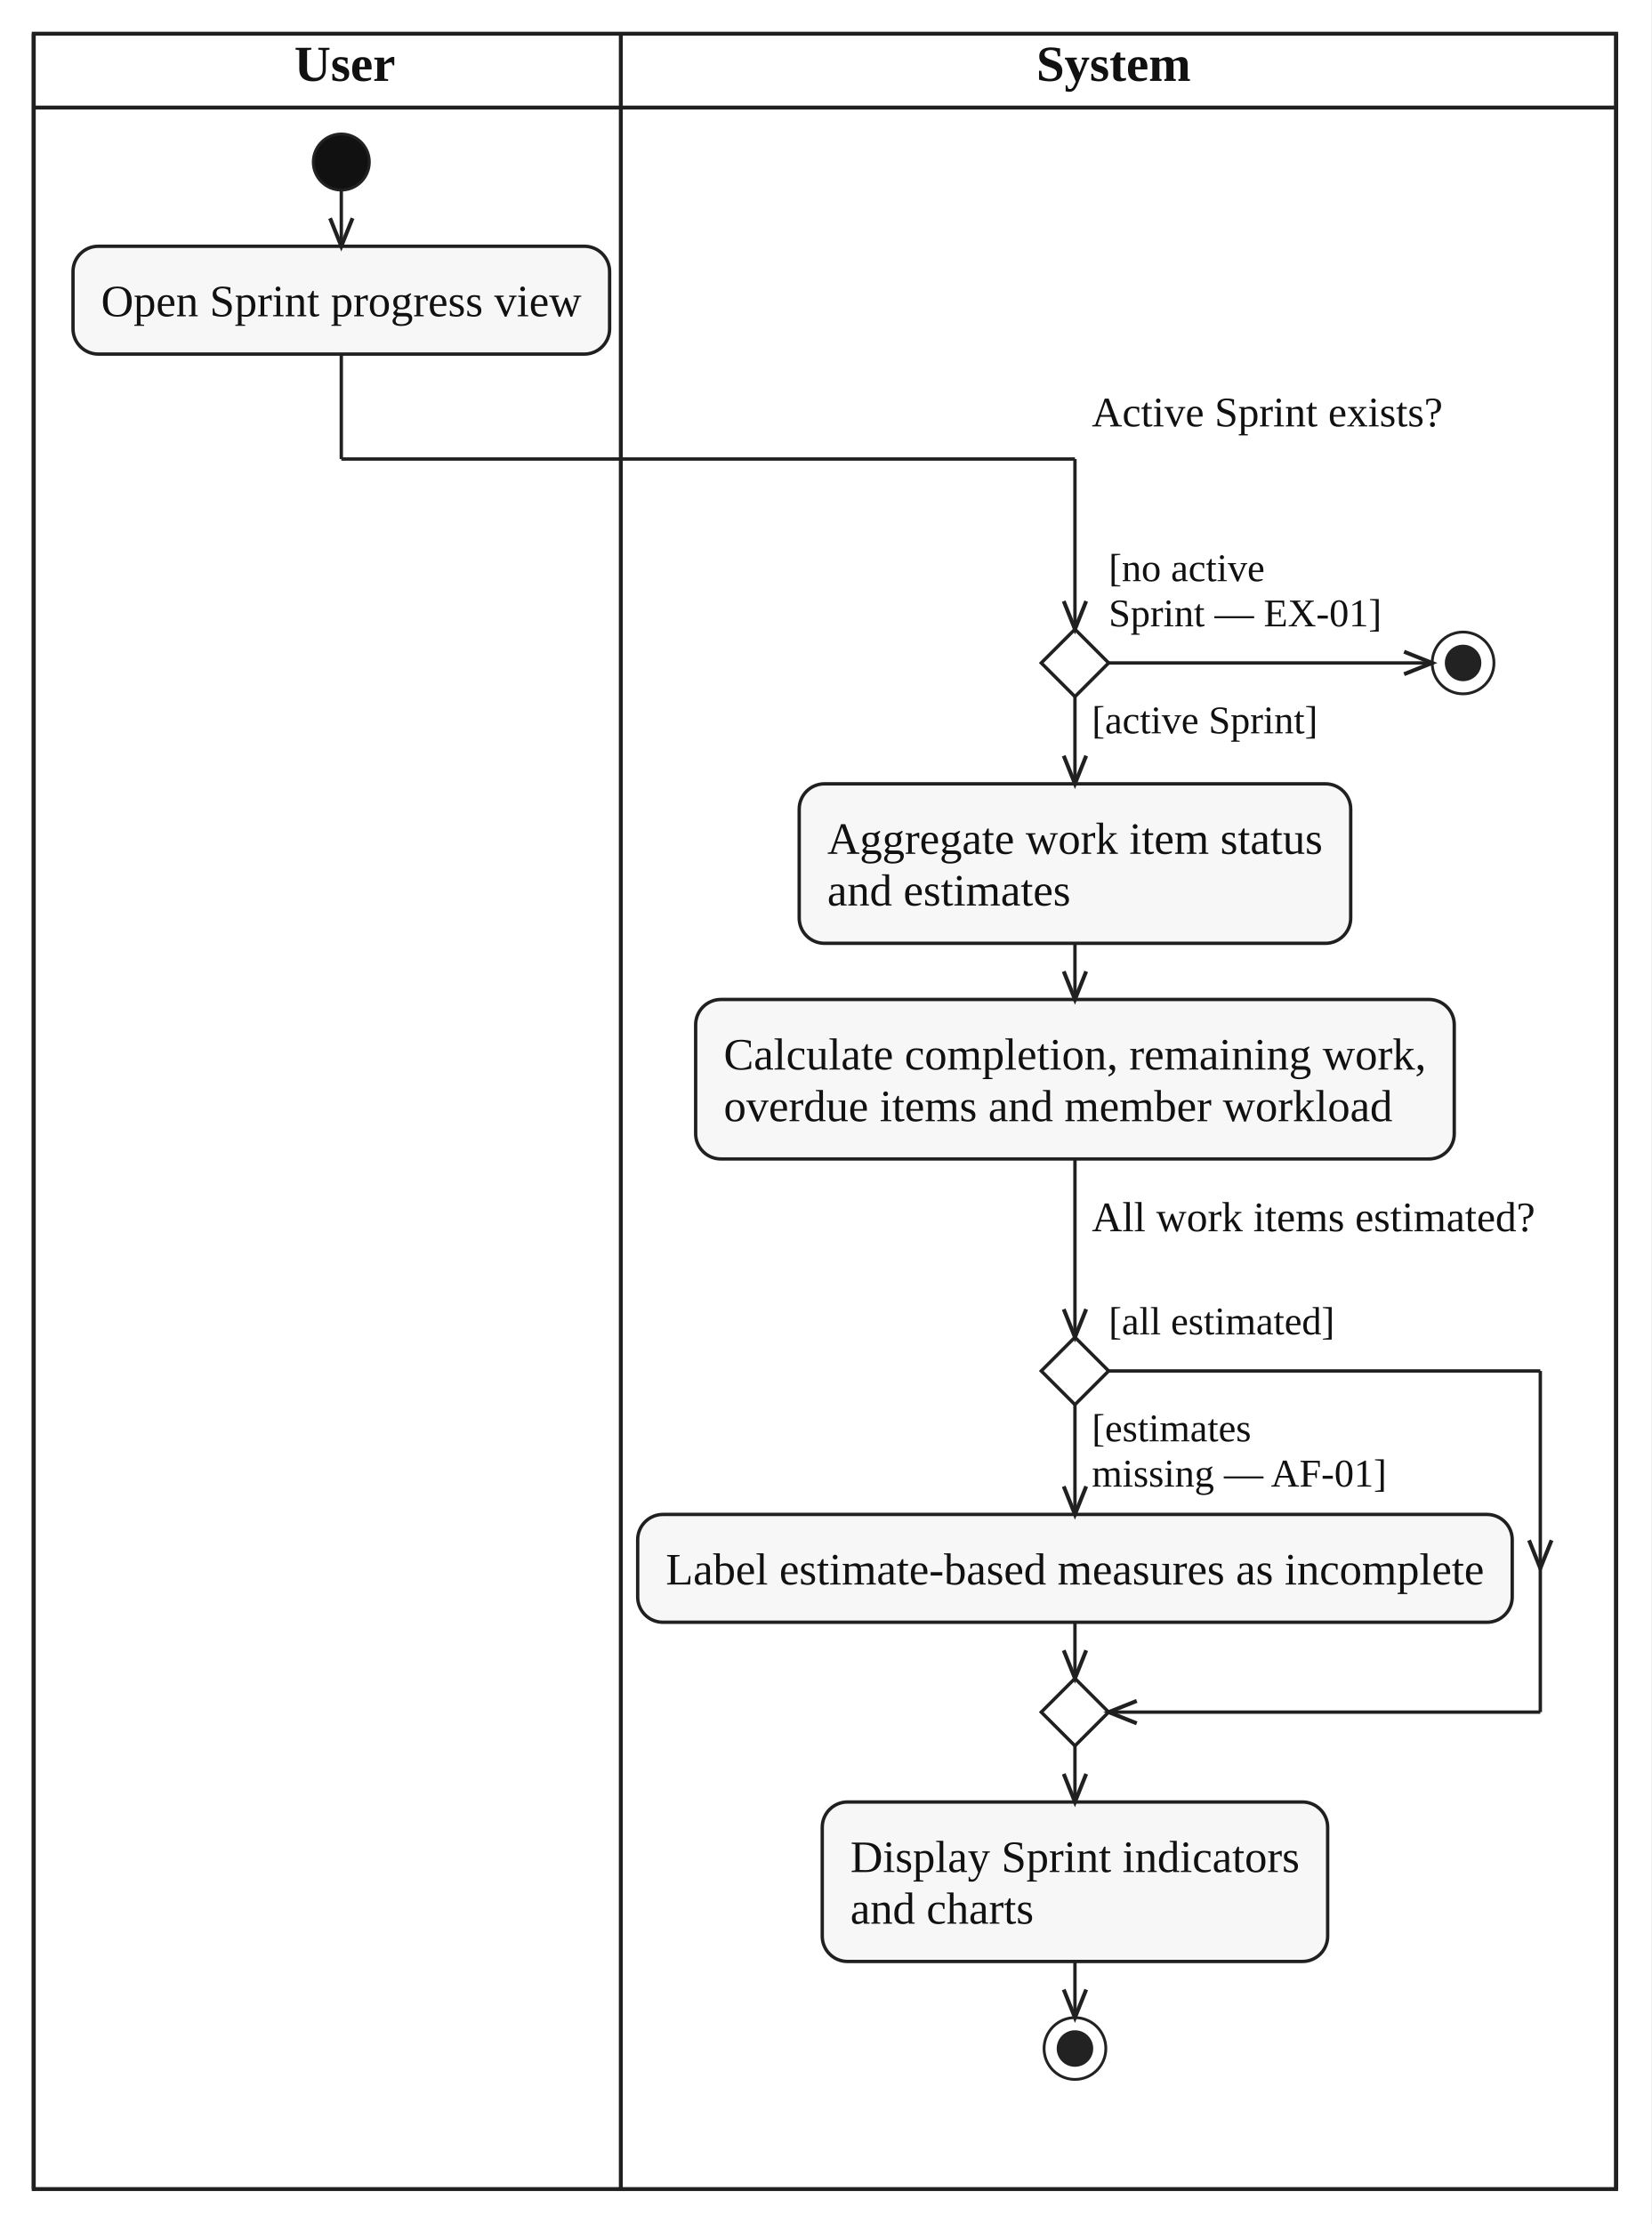
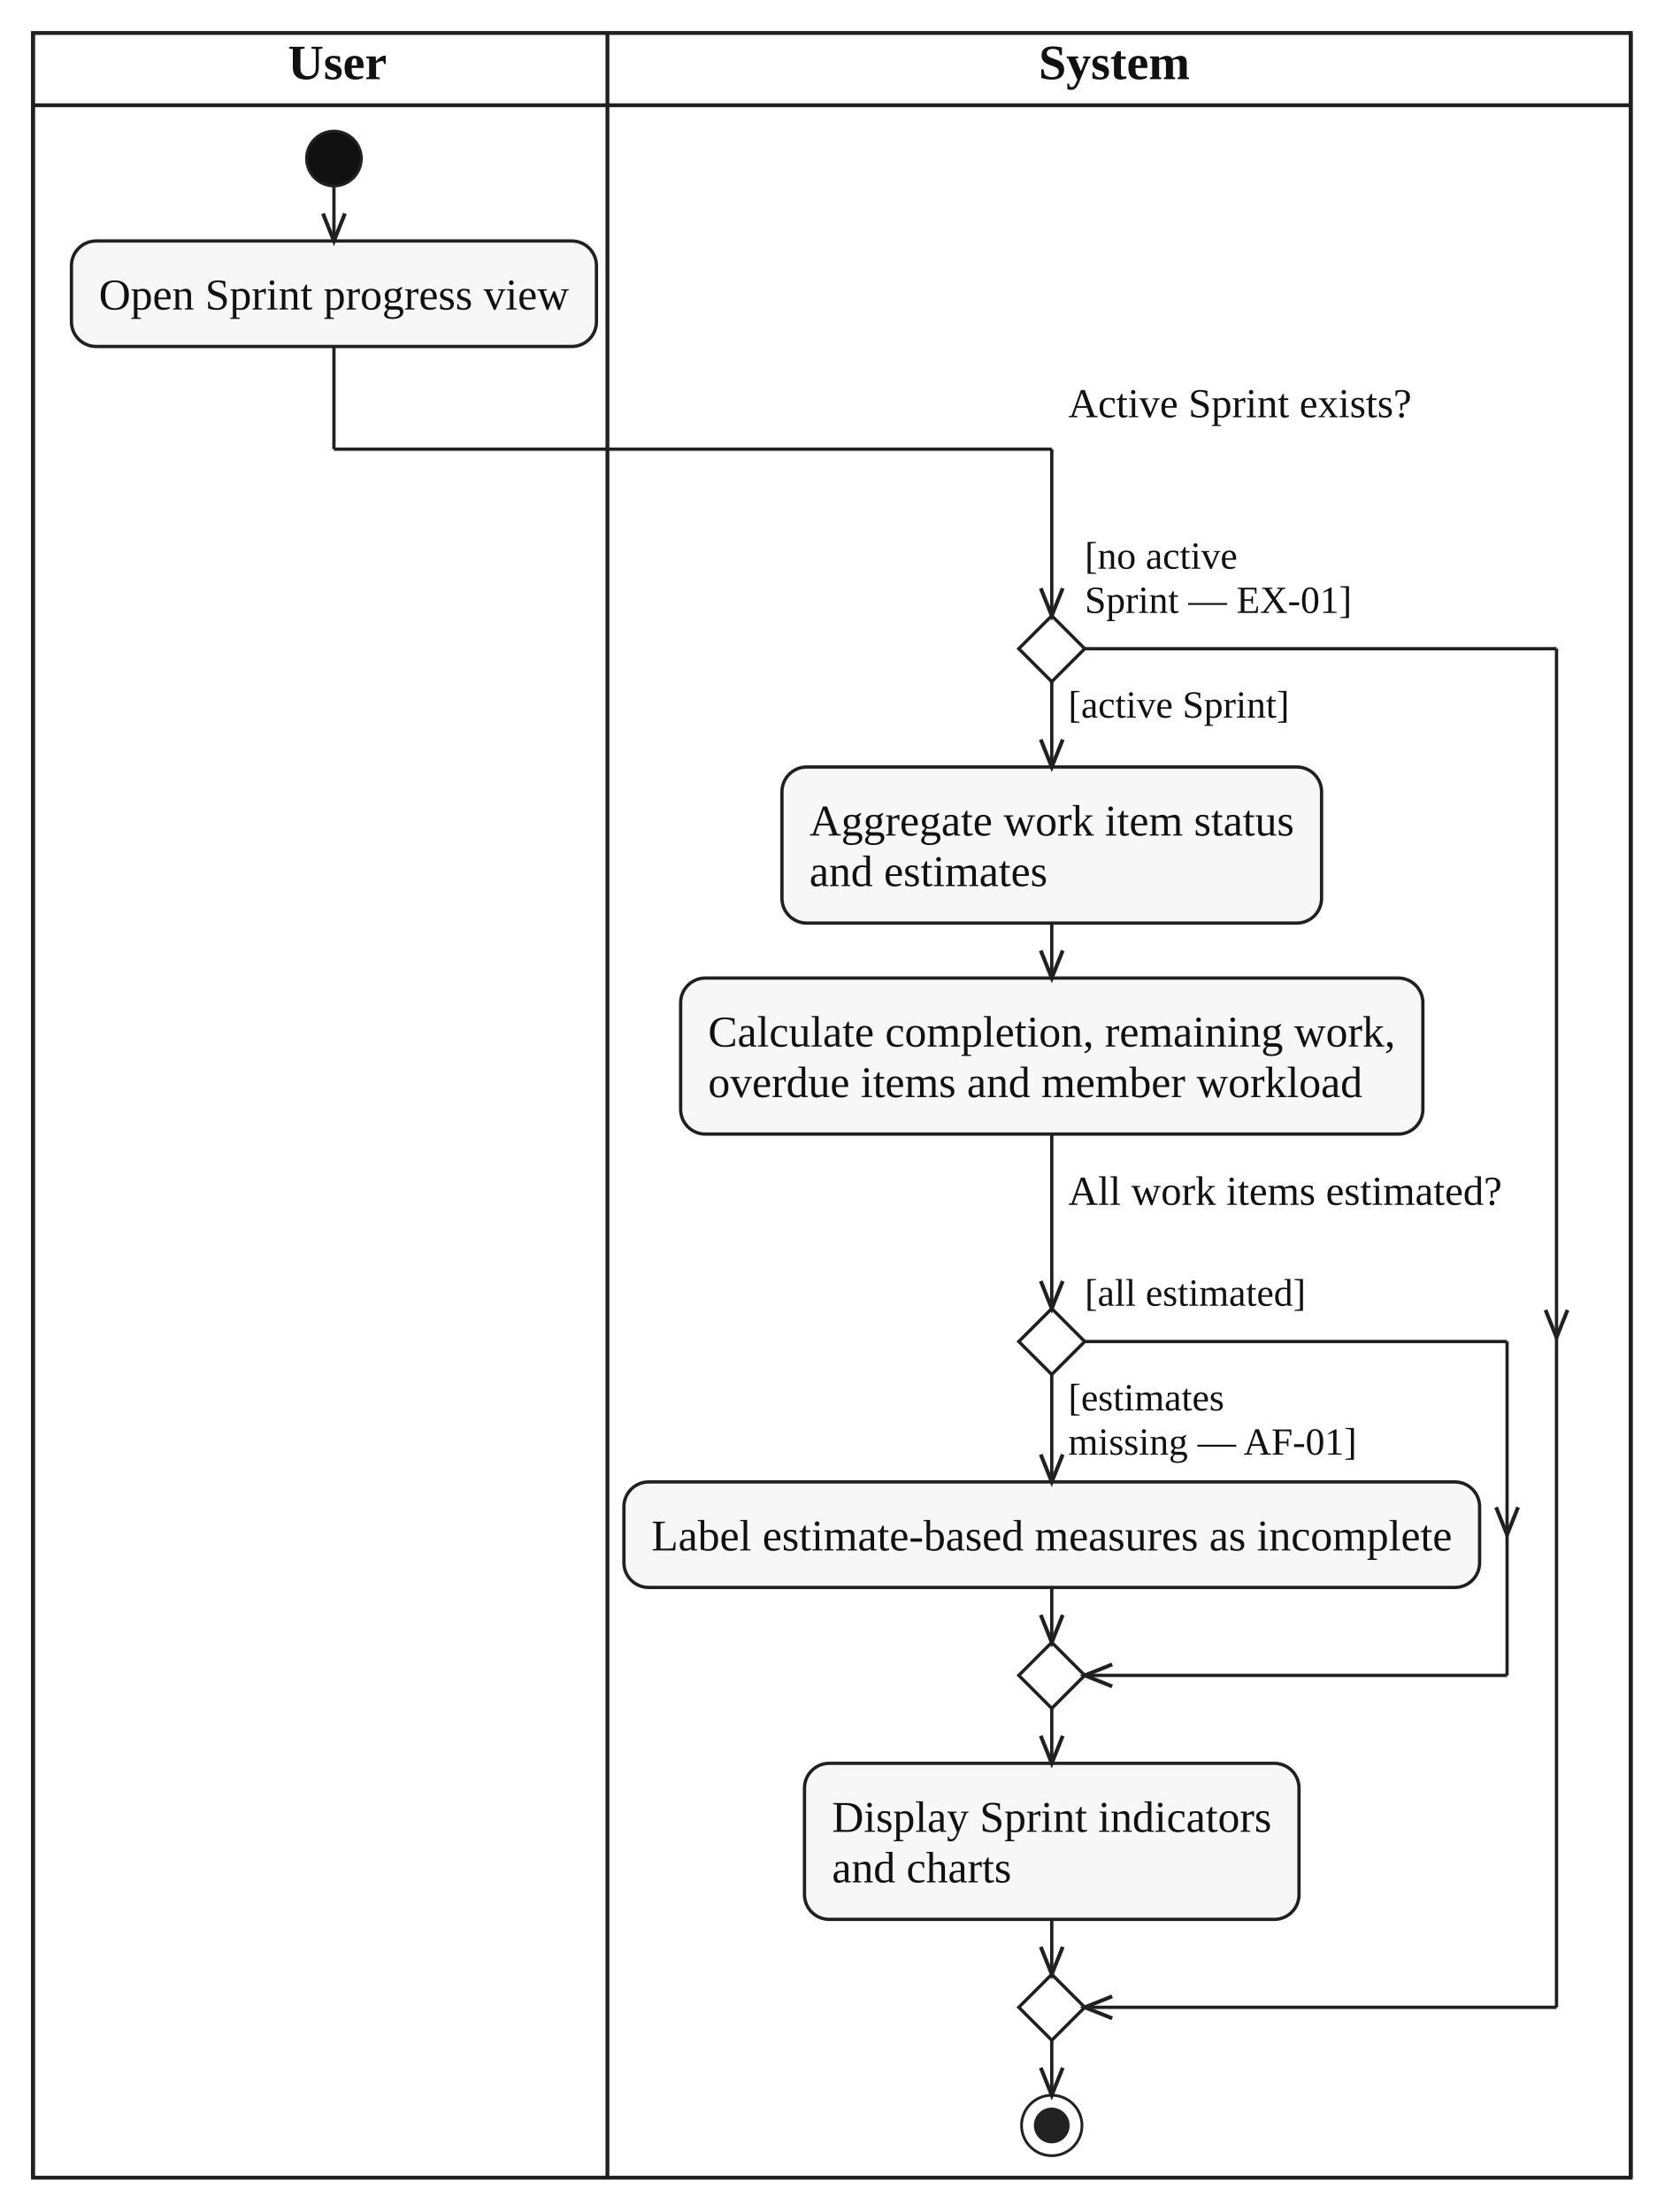
- <svg xmlns="http://www.w3.org/2000/svg" contentStyleType="text/css" height="792px" preserveAspectRatio="none" style="width:588px;height:792px;background:#FFFFFF;" version="1.1" viewBox="-5 0.394 588 792" width="588px" zoomAndPan="magnify" data-pres-formatted="1">
-   <rect id="pres-background" x="-5" y="0.394" width="588" height="792" fill="#FFFFFF" stroke="none" />
+ <svg xmlns="http://www.w3.org/2000/svg" contentStyleType="text/css" height="805px" preserveAspectRatio="none" style="width:606px;height:805px;background:#FFFFFF;" version="1.1" viewBox="-5 0.394 606 805" width="606px" zoomAndPan="magnify" data-pres-formatted="1">
+   <rect id="pres-background" x="-5" y="0.394" width="606" height="805" fill="#FFFFFF" stroke="none" />
  <defs />
  <g>
-     <rect fill="#FFFFFF" height="30.698" style="stroke:#FFFFFF;stroke-width:1.0;" width="548.773" x="15" y="12.394" />
+     <rect fill="#FFFFFF" height="30.698" style="stroke:#FFFFFF;stroke-width:1.0;" width="566.773" x="15" y="12.394" />
    <ellipse cx="116.543" cy="58.092" fill="#111111" rx="10" ry="10" style="stroke:#222222;stroke-width:1.0;" />
    <rect fill="#F7F7F7" height="38.398" rx="9" ry="9" style="stroke:#202020;stroke-width:1.2;" width="191.086" x="21" y="88.092" />
    <text fill="#111111" font-family="Times New Roman" font-size="16" lengthAdjust="spacing" textLength="171.086" x="31" y="113.029">Open Sprint progress view</text>
-     <line style="stroke:#202020;stroke-width:1.4;" x1="7" x2="7" y1="12.394" y2="779.954" />
+     <line style="stroke:#202020;stroke-width:1.4;" x1="7" x2="7" y1="12.394" y2="792.905" />
    <rect fill="#F7F7F7" height="56.797" rx="9" ry="9" style="stroke:#202020;stroke-width:1.2;" width="196.398" x="279.606" y="279.527" />
    <text fill="#111111" font-family="Times New Roman" font-size="16" lengthAdjust="spacing" textLength="176.398" x="289.606" y="304.464">Aggregate work item status</text>
    <text fill="#111111" font-family="Times New Roman" font-size="16" lengthAdjust="spacing" textLength="86.641" x="289.606" y="322.863">and estimates</text>
    <rect fill="#F7F7F7" height="56.797" rx="9" ry="9" style="stroke:#202020;stroke-width:1.2;" width="270.148" x="242.731" y="356.324" />
    <text fill="#111111" font-family="Times New Roman" font-size="16" lengthAdjust="spacing" textLength="250.148" x="252.731" y="381.261">Calculate completion, remaining work,</text>
    <text fill="#111111" font-family="Times New Roman" font-size="16" lengthAdjust="spacing" textLength="238.148" x="252.731" y="399.66">overdue items and member workload</text>
    <rect fill="#F7F7F7" height="38.398" rx="9" ry="9" style="stroke:#202020;stroke-width:1.2;" width="311.438" x="222.086" y="539.71" />
    <text fill="#111111" font-family="Times New Roman" font-size="16" lengthAdjust="spacing" textLength="291.438" x="232.086" y="564.647">Label estimate-based measures as incomplete</text>
    <polygon fill="#FFFFFF" points="377.805,476.611,389.805,488.611,377.805,500.611,365.805,488.611,377.805,476.611" style="stroke:#202020;stroke-width:1.2;" />
    <text fill="#111111" font-family="Times New Roman" font-size="15" lengthAdjust="spacing" textLength="157.881" x="383.805" y="438.869">All work items estimated?</text>
    <text fill="#111111" font-family="Times New Roman" font-size="15" lengthAdjust="spacing" textLength="3.75" x="383.805" y="456.118"> </text>
    <text fill="#111111" font-family="Times New Roman" font-size="15" lengthAdjust="spacing" textLength="3.75" x="383.805" y="473.366"> </text>
    <text fill="#111111" font-family="Times New Roman" font-size="14" lengthAdjust="spacing" textLength="63.759" x="383.805" y="513.681">  [estimates</text>
    <text fill="#111111" font-family="Times New Roman" font-size="14" lengthAdjust="spacing" textLength="112.786" x="383.805" y="529.78">  missing — AF-01]</text>
    <text fill="#111111" font-family="Times New Roman" font-size="6" lengthAdjust="spacing" textLength="1.5" x="383.805" y="538.41"> </text>
    <text fill="#111111" font-family="Times New Roman" font-size="14" lengthAdjust="spacing" textLength="87.466" x="389.805" y="475.582">[all estimated]  </text>
    <text fill="#111111" font-family="Times New Roman" font-size="6" lengthAdjust="spacing" textLength="1.5" x="389.805" y="484.212"> </text>
    <polygon fill="#FFFFFF" points="377.805,598.108,389.805,610.108,377.805,622.108,365.805,610.108,377.805,598.108" style="stroke:#202020;stroke-width:1.2;" />
    <rect fill="#F7F7F7" height="56.797" rx="9" ry="9" style="stroke:#202020;stroke-width:1.2;" width="179.984" x="287.812" y="642.108" />
    <text fill="#111111" font-family="Times New Roman" font-size="16" lengthAdjust="spacing" textLength="159.984" x="297.812" y="667.045">Display Sprint indicators</text>
    <text fill="#111111" font-family="Times New Roman" font-size="16" lengthAdjust="spacing" textLength="65.305" x="297.812" y="685.444">and charts</text>
-     <ellipse cx="377.805" cy="729.905" fill="none" rx="11" ry="11" style="stroke:#222222;stroke-width:1.0;" />
-     <ellipse cx="377.805" cy="729.905" fill="#222222" rx="6" ry="6" style="stroke:#222222;stroke-width:1.0;" />
    <polygon fill="#FFFFFF" points="377.805,224.477,389.805,236.477,377.805,248.477,365.805,236.477,377.805,224.477" style="stroke:#202020;stroke-width:1.2;" />
    <text fill="#111111" font-family="Times New Roman" font-size="15" lengthAdjust="spacing" textLength="124.981" x="383.805" y="152.239">Active Sprint exists?</text>
    <text fill="#111111" font-family="Times New Roman" font-size="15" lengthAdjust="spacing" textLength="3.75" x="383.805" y="169.487"> </text>
    <text fill="#111111" font-family="Times New Roman" font-size="15" lengthAdjust="spacing" textLength="3.75" x="383.805" y="186.736"> </text>
    <text fill="#111111" font-family="Times New Roman" font-size="15" lengthAdjust="spacing" textLength="3.75" x="383.805" y="203.984"> </text>
    <text fill="#111111" font-family="Times New Roman" font-size="15" lengthAdjust="spacing" textLength="3.75" x="383.805" y="221.233"> </text>
    <text fill="#111111" font-family="Times New Roman" font-size="14" lengthAdjust="spacing" textLength="87.473" x="383.805" y="261.548">[active Sprint]  </text>
    <text fill="#111111" font-family="Times New Roman" font-size="6" lengthAdjust="spacing" textLength="1.5" x="383.805" y="270.178"> </text>
    <text fill="#111111" font-family="Times New Roman" font-size="14" lengthAdjust="spacing" textLength="62.583" x="389.805" y="207.351">  [no active</text>
    <text fill="#111111" font-family="Times New Roman" font-size="14" lengthAdjust="spacing" textLength="104.214" x="389.805" y="223.449">  Sprint — EX-01]</text>
    <text fill="#111111" font-family="Times New Roman" font-size="6" lengthAdjust="spacing" textLength="1.5" x="389.805" y="232.079"> </text>
-     <ellipse cx="516.019" cy="236.477" fill="none" rx="11" ry="11" style="stroke:#222222;stroke-width:1.0;" />
-     <ellipse cx="516.019" cy="236.477" fill="#222222" rx="6" ry="6" style="stroke:#222222;stroke-width:1.0;" />
-     <line style="stroke:#202020;stroke-width:1.4;" x1="216.086" x2="216.086" y1="12.394" y2="779.954" />
-     <line style="stroke:#202020;stroke-width:1.4;" x1="570.523" x2="570.523" y1="12.394" y2="779.954" />
+     <polygon fill="#FFFFFF" points="377.805,718.905,389.805,730.905,377.805,742.905,365.805,730.905,377.805,718.905" style="stroke:#202020;stroke-width:1.2;" />
+     <ellipse cx="377.805" cy="773.905" fill="none" rx="11" ry="11" style="stroke:#222222;stroke-width:1.0;" />
+     <ellipse cx="377.805" cy="773.905" fill="#222222" rx="6" ry="6" style="stroke:#222222;stroke-width:1.0;" />
+     <line style="stroke:#202020;stroke-width:1.4;" x1="216.086" x2="216.086" y1="12.394" y2="792.905" />
+     <line style="stroke:#202020;stroke-width:1.4;" x1="588.523" x2="588.523" y1="12.394" y2="792.905" />
    <line style="stroke:#202020;stroke-width:1.2;" x1="116.543" x2="116.543" y1="68.092" y2="88.092" />
    <polyline points="112.543,78.092 116.543,88.092 120.543,78.092" fill="none" stroke="#202020" stroke-width="1.4" stroke-linejoin="miter" stroke-linecap="butt" class="open-arrowhead" />
    <line style="stroke:#202020;stroke-width:1.2;" x1="377.805" x2="377.805" y1="336.324" y2="356.324" />
    <polyline points="373.805,346.324 377.805,356.324 381.805,346.324" fill="none" stroke="#202020" stroke-width="1.4" stroke-linejoin="miter" stroke-linecap="butt" class="open-arrowhead" />
    <line style="stroke:#202020;stroke-width:1.2;" x1="377.805" x2="377.805" y1="500.611" y2="539.71" />
    <polyline points="373.805,529.71 377.805,539.71 381.805,529.71" fill="none" stroke="#202020" stroke-width="1.4" stroke-linejoin="miter" stroke-linecap="butt" class="open-arrowhead" />
    <line style="stroke:#202020;stroke-width:1.2;" x1="389.805" x2="543.523" y1="488.611" y2="488.611" />
    <polyline points="539.523,548.909 543.523,558.909 547.523,548.909" fill="none" stroke="#202020" stroke-width="1.4" stroke-linejoin="miter" stroke-linecap="butt" class="open-arrowhead" />
    <line style="stroke:#202020;stroke-width:1.2;" x1="543.523" x2="543.523" y1="488.611" y2="610.108" />
    <line style="stroke:#202020;stroke-width:1.2;" x1="543.523" x2="389.805" y1="610.108" y2="610.108" />
    <polyline points="399.805,606.108 389.805,610.108 399.805,614.108" fill="none" stroke="#202020" stroke-width="1.4" stroke-linejoin="miter" stroke-linecap="butt" class="open-arrowhead" />
    <line style="stroke:#202020;stroke-width:1.2;" x1="377.805" x2="377.805" y1="578.108" y2="598.108" />
    <polyline points="373.805,588.108 377.805,598.108 381.805,588.108" fill="none" stroke="#202020" stroke-width="1.4" stroke-linejoin="miter" stroke-linecap="butt" class="open-arrowhead" />
    <line style="stroke:#202020;stroke-width:1.2;" x1="377.805" x2="377.805" y1="413.121" y2="476.611" />
    <polyline points="373.805,466.611 377.805,476.611 381.805,466.611" fill="none" stroke="#202020" stroke-width="1.4" stroke-linejoin="miter" stroke-linecap="butt" class="open-arrowhead" />
    <line style="stroke:#202020;stroke-width:1.2;" x1="377.805" x2="377.805" y1="622.108" y2="642.108" />
    <polyline points="373.805,632.108 377.805,642.108 381.805,632.108" fill="none" stroke="#202020" stroke-width="1.4" stroke-linejoin="miter" stroke-linecap="butt" class="open-arrowhead" />
+     <line style="stroke:#202020;stroke-width:1.2;" x1="377.805" x2="377.805" y1="248.477" y2="279.527" />
+     <polyline points="373.805,269.527 377.805,279.527 381.805,269.527" fill="none" stroke="#202020" stroke-width="1.4" stroke-linejoin="miter" stroke-linecap="butt" class="open-arrowhead" />
+     <line style="stroke:#202020;stroke-width:1.2;" x1="389.805" x2="561.523" y1="236.477" y2="236.477" />
+     <polyline points="557.523,477.137 561.523,487.137 565.523,477.137" fill="none" stroke="#202020" stroke-width="1.4" stroke-linejoin="miter" stroke-linecap="butt" class="open-arrowhead" />
+     <line style="stroke:#202020;stroke-width:1.2;" x1="561.523" x2="561.523" y1="236.477" y2="730.905" />
+     <line style="stroke:#202020;stroke-width:1.2;" x1="561.523" x2="389.805" y1="730.905" y2="730.905" />
+     <polyline points="399.805,726.905 389.805,730.905 399.805,734.905" fill="none" stroke="#202020" stroke-width="1.4" stroke-linejoin="miter" stroke-linecap="butt" class="open-arrowhead" />
    <line style="stroke:#202020;stroke-width:1.2;" x1="377.805" x2="377.805" y1="698.905" y2="718.905" />
    <polyline points="373.805,708.905 377.805,718.905 381.805,708.905" fill="none" stroke="#202020" stroke-width="1.4" stroke-linejoin="miter" stroke-linecap="butt" class="open-arrowhead" />
-     <line style="stroke:#202020;stroke-width:1.2;" x1="377.805" x2="377.805" y1="248.477" y2="279.527" />
-     <polyline points="373.805,269.527 377.805,279.527 381.805,269.527" fill="none" stroke="#202020" stroke-width="1.4" stroke-linejoin="miter" stroke-linecap="butt" class="open-arrowhead" />
-     <line style="stroke:#202020;stroke-width:1.2;" x1="389.805" x2="505.019" y1="236.477" y2="236.477" />
-     <polyline points="495.019,232.477 505.019,236.477 495.019,240.477" fill="none" stroke="#202020" stroke-width="1.4" stroke-linejoin="miter" stroke-linecap="butt" class="open-arrowhead" />
+     <line style="stroke:#202020;stroke-width:1.2;" x1="377.805" x2="377.805" y1="742.905" y2="762.905" />
+     <polyline points="373.805,752.905 377.805,762.905 381.805,752.905" fill="none" stroke="#202020" stroke-width="1.4" stroke-linejoin="miter" stroke-linecap="butt" class="open-arrowhead" />
    <line style="stroke:#202020;stroke-width:1.2;" x1="116.543" x2="116.543" y1="126.49" y2="163.856" />
    <line style="stroke:#202020;stroke-width:1.2;" x1="116.543" x2="377.805" y1="163.856" y2="163.856" />
    <line style="stroke:#202020;stroke-width:1.2;" x1="377.805" x2="377.805" y1="163.856" y2="224.477" />
    <polyline points="373.805,214.477 377.805,224.477 381.805,214.477" fill="none" stroke="#202020" stroke-width="1.4" stroke-linejoin="miter" stroke-linecap="butt" class="open-arrowhead" />
    <text fill="#111111" font-family="Times New Roman" font-size="18" font-weight="bold" lengthAdjust="spacing" textLength="35.982" x="99.802" y="29.198">User</text>
    <text fill="#111111" font-family="Times New Roman" font-size="7" font-weight="bold" lengthAdjust="spacing" textLength="1.75" x="95.302" y="39.627"> </text>
-     <text fill="#111111" font-family="Times New Roman" font-size="18" font-weight="bold" lengthAdjust="spacing" textLength="54.993" x="364.058" y="29.198">System</text>
-     <text fill="#111111" font-family="Times New Roman" font-size="7" font-weight="bold" lengthAdjust="spacing" textLength="1.75" x="359.558" y="39.627"> </text>
+     <text fill="#111111" font-family="Times New Roman" font-size="18" font-weight="bold" lengthAdjust="spacing" textLength="54.993" x="373.058" y="29.198">System</text>
+     <text fill="#111111" font-family="Times New Roman" font-size="7" font-weight="bold" lengthAdjust="spacing" textLength="1.75" x="368.558" y="39.627"> </text>
  </g>
  <g id="pres-frame" fill="none" stroke="#202020" stroke-width="1.4">
-     <rect x="7" y="12.394" width="563.523" height="767.561" />
-     <line x1="7" x2="570.523" y1="38.698" y2="38.698" />
+     <rect x="7" y="12.394" width="581.523" height="780.511" />
+     <line x1="7" x2="588.523" y1="38.698" y2="38.698" />
  </g>
</svg>
